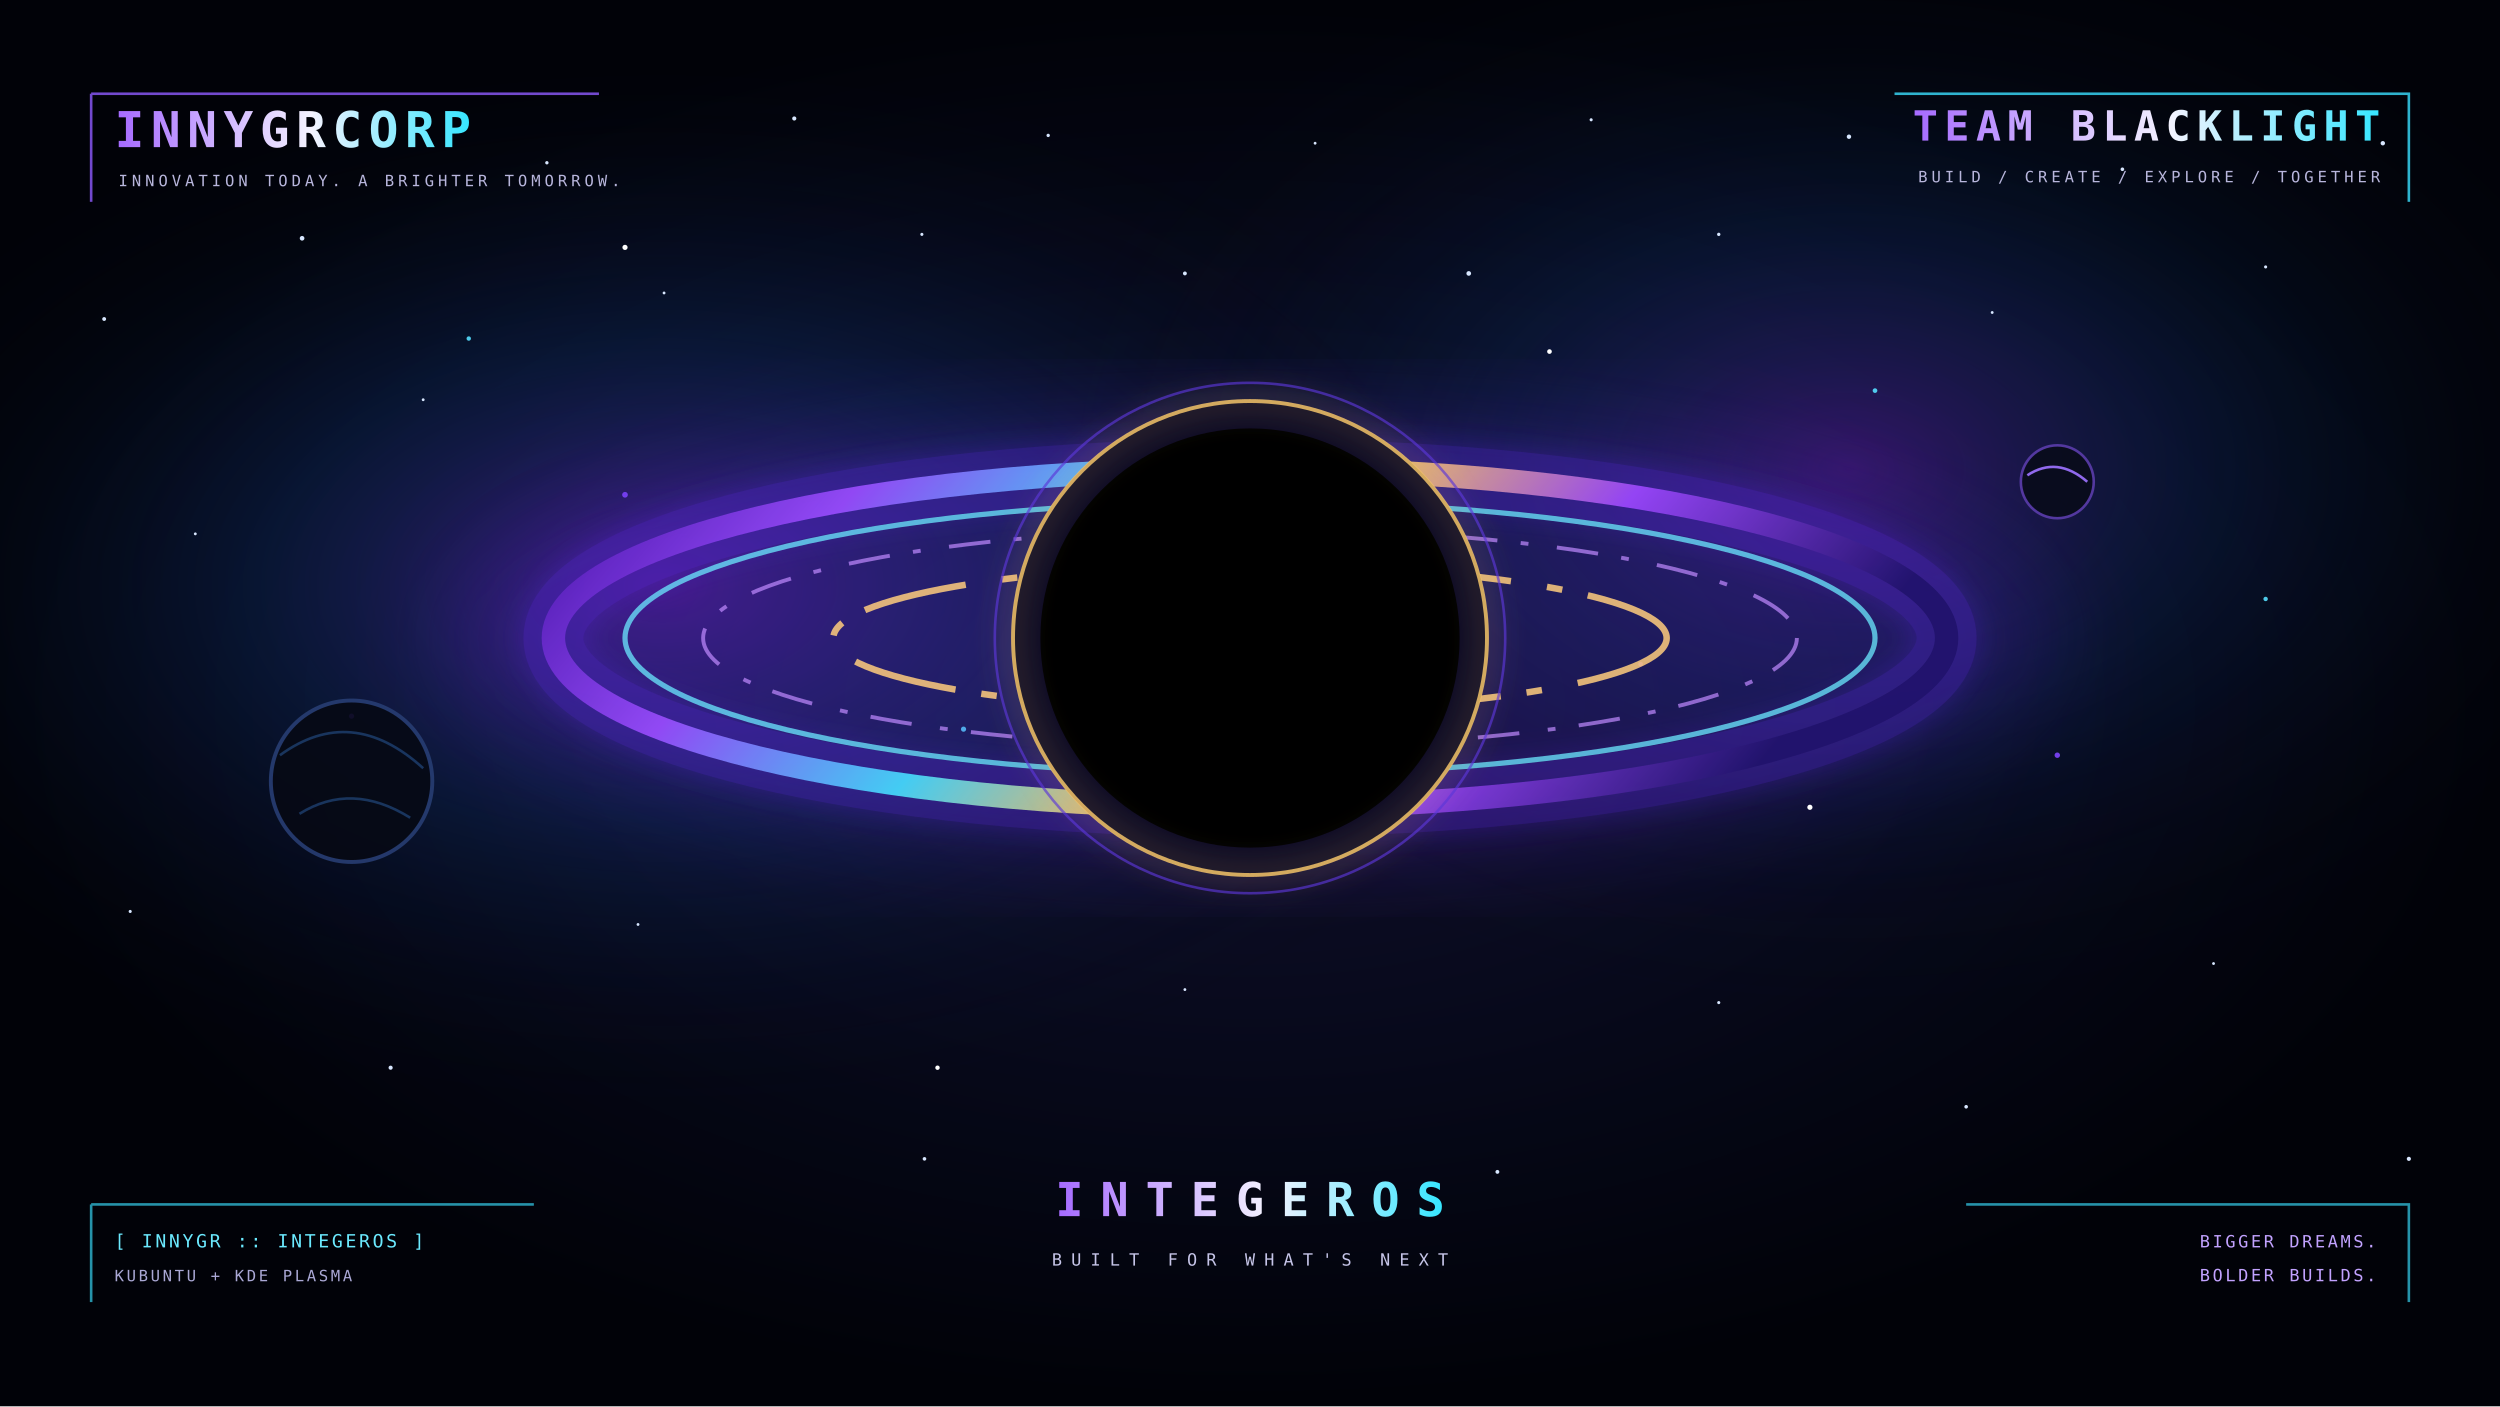
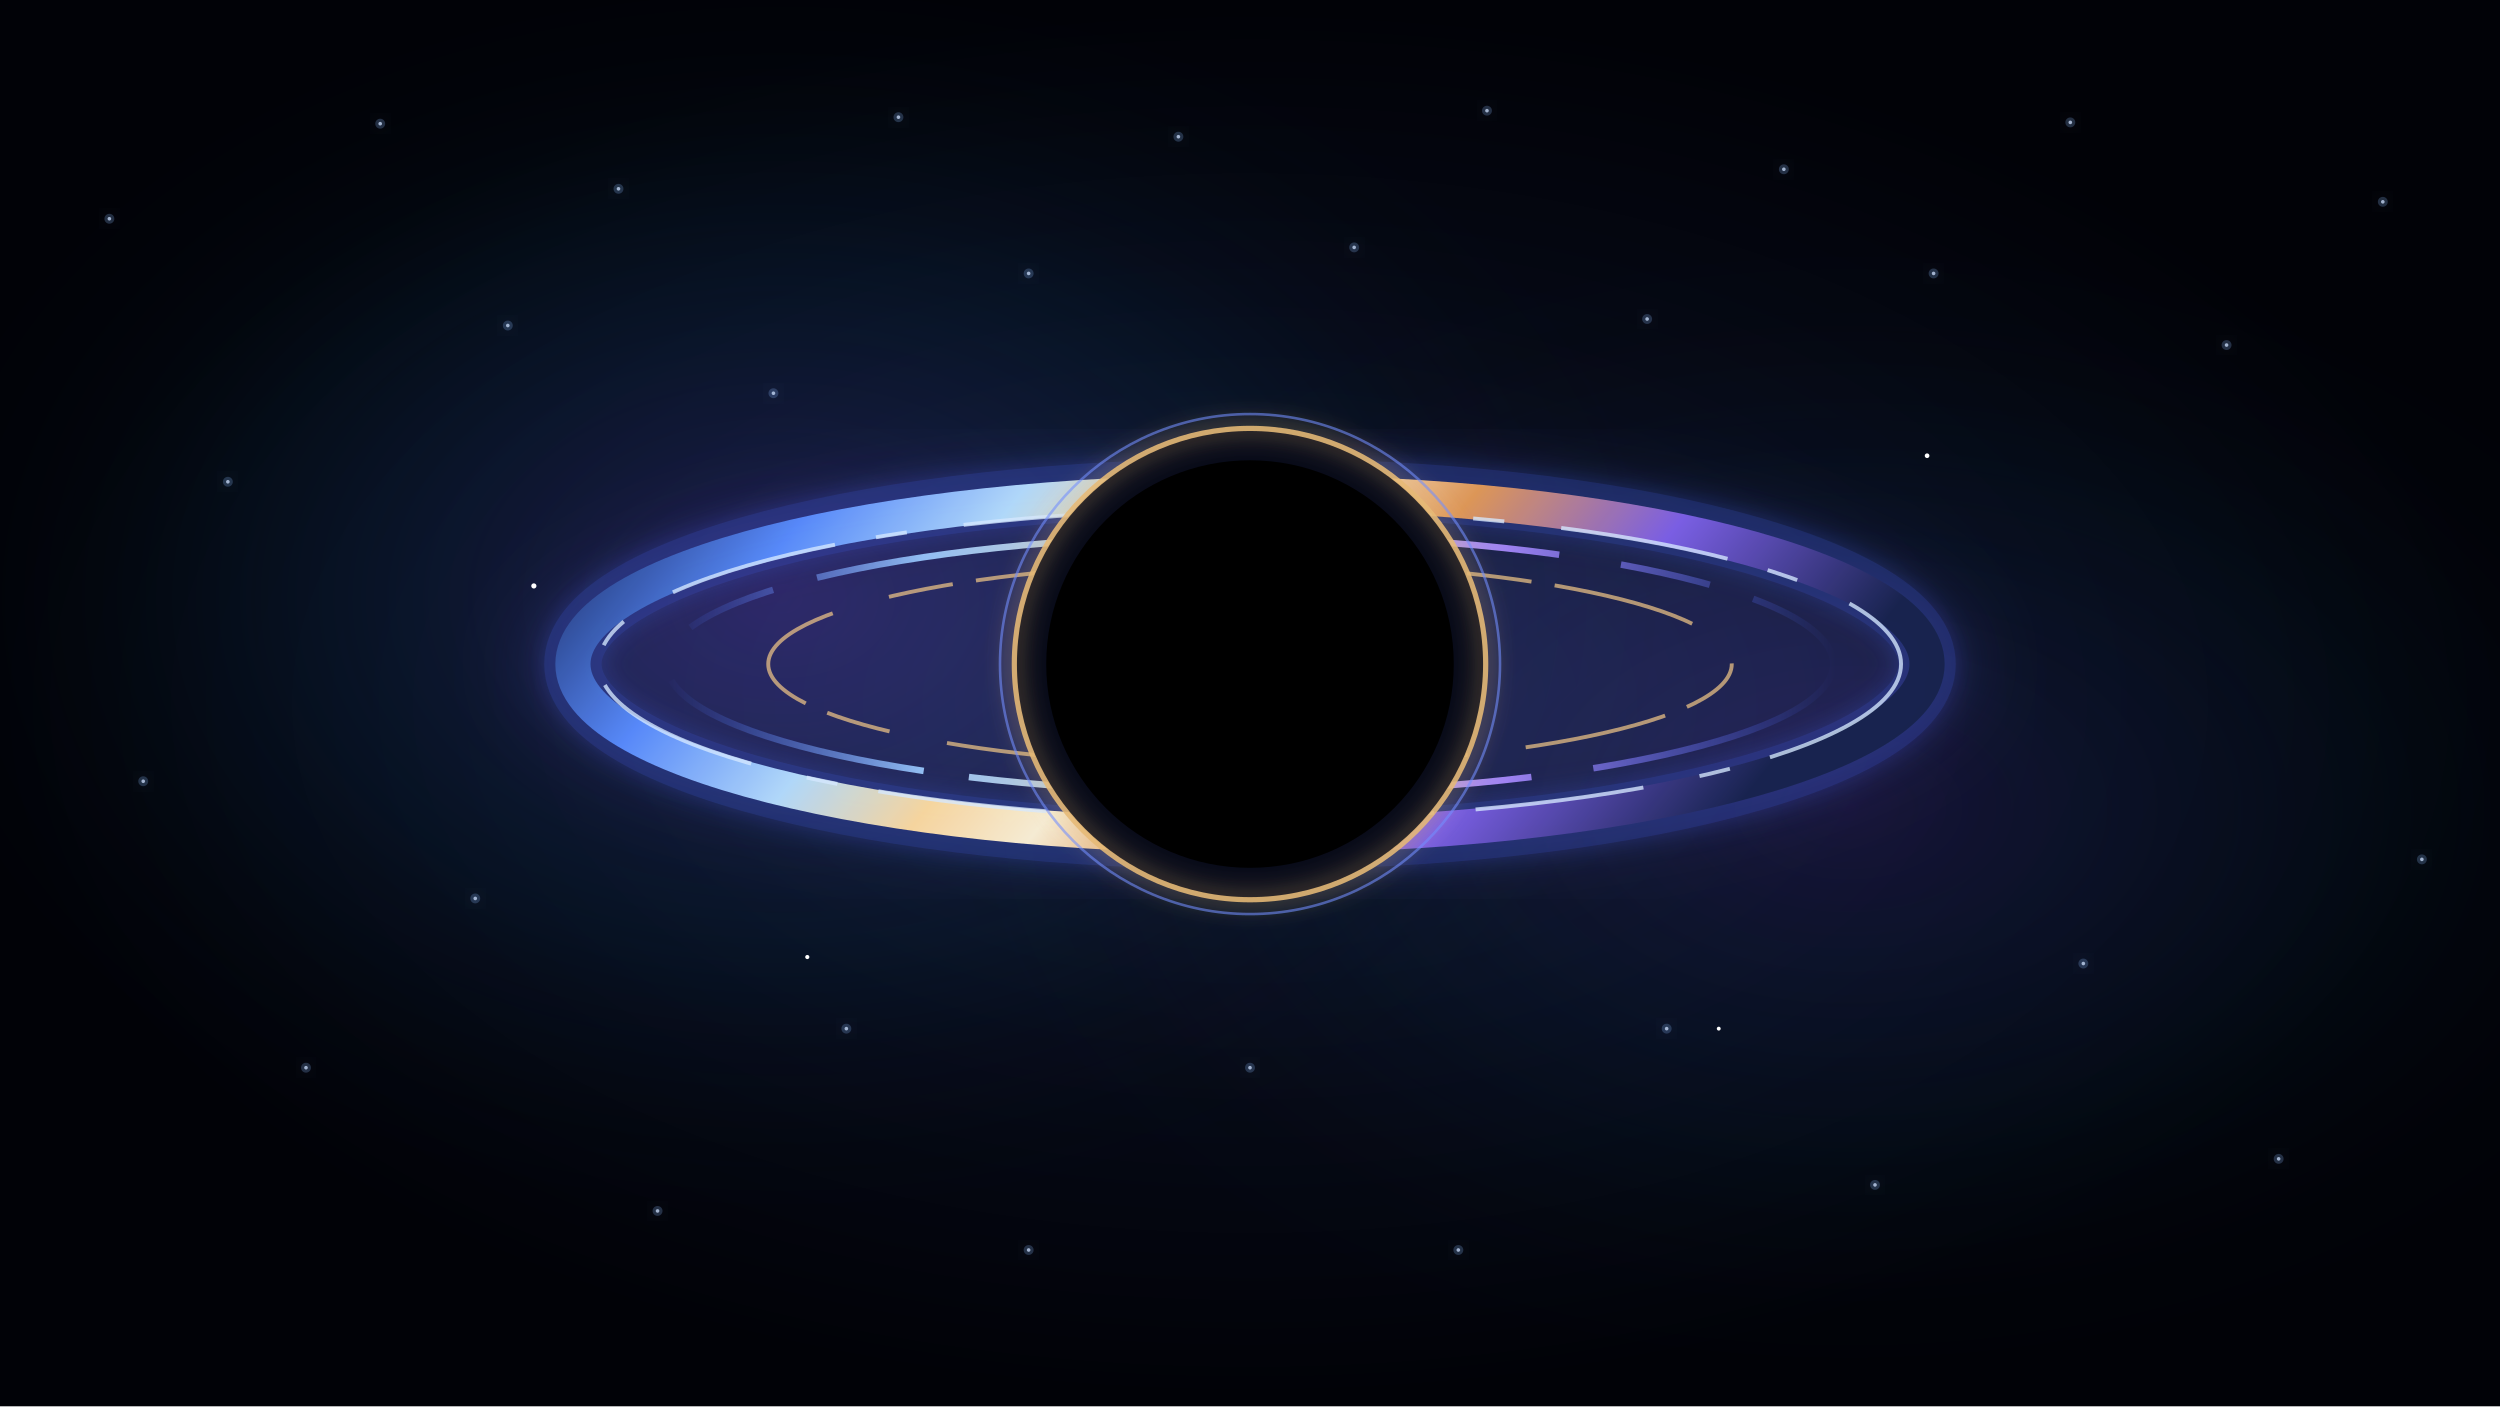
<svg xmlns="http://www.w3.org/2000/svg" width="1920" height="1080" viewBox="0 0 1920 1080">
  <defs>
-     <radialGradient id="space">
-       <stop offset="0" stop-color="#11102b" />
-       <stop offset=".5" stop-color="#07091b" />
-       <stop offset="1" stop-color="#010208" />
+     <radialGradient id="bg">
+       <stop offset="0" stop-color="#10142a" />
+       <stop offset=".52" stop-color="#060916" />
+       <stop offset="1" stop-color="#010207" />
    </radialGradient>
-     <radialGradient id="nebula">
-       <stop offset="0" stop-color="#6b25c9" stop-opacity=".55" />
-       <stop offset=".45" stop-color="#1a4eaa" stop-opacity=".22" />
-       <stop offset="1" stop-color="#02030b" stop-opacity="0" />
+     <radialGradient id="cloud">
+       <stop stop-color="#4b38a8" stop-opacity=".36" />
+       <stop offset=".55" stop-color="#175a91" stop-opacity=".12" />
+       <stop offset="1" stop-color="#000" stop-opacity="0" />
    </radialGradient>
-     <linearGradient id="disk" x1="0" y1="0" x2="1" y2=".2">
-       <stop offset="0" stop-color="#4612a8" />
-       <stop offset=".22" stop-color="#9b4dff" />
-       <stop offset=".42" stop-color="#45dfff" />
-       <stop offset=".58" stop-color="#f6c56b" />
-       <stop offset=".76" stop-color="#9e48ff" />
-       <stop offset="1" stop-color="#20126b" />
+     <linearGradient id="ring" x1="0" y1="0" x2="1" y2=".2">
+       <stop stop-color="#17285b" />
+       <stop offset=".18" stop-color="#598dff" />
+       <stop offset=".32" stop-color="#b7dfff" />
+       <stop offset=".43" stop-color="#ffdca0" />
+       <stop offset=".52" stop-color="#fff4d7" />
+       <stop offset=".64" stop-color="#e59b56" />
+       <stop offset=".8" stop-color="#7e61e9" />
+       <stop offset="1" stop-color="#17234d" />
    </linearGradient>
-     <linearGradient id="brand" x1="0" y1="0" x2="1" y2="0">
-       <stop offset="0" stop-color="#a66bff" />
-       <stop offset=".55" stop-color="#f4f3ff" />
-       <stop offset="1" stop-color="#37e6ff" />
+     <linearGradient id="thin" x1="0" y1="0" x2="1" y2="0">
+       <stop stop-color="#436aff" stop-opacity="0" />
+       <stop offset=".22" stop-color="#9bcaff" />
+       <stop offset=".48" stop-color="#fff0cb" />
+       <stop offset=".72" stop-color="#a98aff" />
+       <stop offset="1" stop-color="#436aff" stop-opacity="0" />
    </linearGradient>
-     <filter id="glow" x="-60%" y="-60%" width="220%" height="220%">
-       <feGaussianBlur stdDeviation="12" result="blur" />
+     <filter id="blur">
+       <feGaussianBlur stdDeviation="30" />
+     </filter>
+     <filter id="glow" x="-50%" y="-50%" width="200%" height="200%">
+       <feGaussianBlur stdDeviation="9" result="b" />
      <feMerge>
-         <feMergeNode in="blur" />
+         <feMergeNode in="b" />
        <feMergeNode in="SourceGraphic" />
      </feMerge>
    </filter>
-     <filter id="soft">
-       <feGaussianBlur stdDeviation="35" />
-     </filter>
-     <clipPath id="lowerDisk">
-       <rect x="0" y="520" width="1920" height="260" />
-     </clipPath>
    <g id="star">
-       <circle r="1.6" fill="#d7eaff" />
-       <circle r="4" fill="#70dfff" opacity=".25" filter="url(#glow)" />
+       <circle r="1.4" fill="#e4edff" />
+       <circle r="3.8" fill="#8ebcff" opacity=".3" filter="url(#glow)" />
    </g>
  </defs>
-   <rect width="1920" height="1080" fill="url(#space)" />
-   <ellipse cx="510" cy="450" rx="690" ry="410" fill="url(#nebula)" />
-   <ellipse cx="1420" cy="360" rx="650" ry="430" fill="url(#nebula)" opacity=".8" />
-   <g fill="#d8e7ff">
-     <circle cx="80" cy="245" r="1.5" />
-     <circle cx="150" cy="410" r="1.1" />
-     <circle cx="232" cy="183" r="1.8" />
-     <circle cx="325" cy="307" r="1.1" />
-     <circle cx="420" cy="125" r="1.3" />
-     <circle cx="510" cy="225" r="1.1" />
-     <circle cx="610" cy="91" r="1.6" />
-     <circle cx="708" cy="180" r="1.2" />
-     <circle cx="805" cy="104" r="1.3" />
-     <circle cx="910" cy="210" r="1.5" />
-     <circle cx="1010" cy="110" r="1.1" />
-     <circle cx="1128" cy="210" r="1.8" />
-     <circle cx="1222" cy="92" r="1.2" />
-     <circle cx="1320" cy="180" r="1.3" />
-     <circle cx="1420" cy="105" r="1.7" />
-     <circle cx="1530" cy="240" r="1.1" />
-     <circle cx="1630" cy="130" r="1.4" />
-     <circle cx="1740" cy="205" r="1.2" />
-     <circle cx="1830" cy="110" r="1.7" />
-     <circle cx="100" cy="700" r="1.2" />
-     <circle cx="300" cy="820" r="1.6" />
-     <circle cx="490" cy="710" r="1.1" />
-     <circle cx="710" cy="890" r="1.4" />
-     <circle cx="910" cy="760" r="1.1" />
-     <circle cx="1150" cy="900" r="1.5" />
-     <circle cx="1320" cy="770" r="1.2" />
-     <circle cx="1510" cy="850" r="1.4" />
-     <circle cx="1700" cy="740" r="1.1" />
-     <circle cx="1850" cy="890" r="1.6" />
+   <rect width="1920" height="1080" fill="url(#bg)" />
+   <ellipse cx="600" cy="460" rx="720" ry="500" fill="url(#cloud)" />
+   <ellipse cx="1420" cy="620" rx="720" ry="460" fill="url(#cloud)" opacity=".65" />
+   <g opacity=".8">
+     <use href="#star" x="84" y="168" />
+     <use href="#star" x="175" y="370" />
+     <use href="#star" x="292" y="95" />
+     <use href="#star" x="390" y="250" />
+     <use href="#star" x="475" y="145" />
+     <use href="#star" x="594" y="302" />
+     <use href="#star" x="690" y="90" />
+     <use href="#star" x="790" y="210" />
+     <use href="#star" x="905" y="105" />
+     <use href="#star" x="1040" y="190" />
+     <use href="#star" x="1142" y="85" />
+     <use href="#star" x="1265" y="245" />
+     <use href="#star" x="1370" y="130" />
+     <use href="#star" x="1485" y="210" />
+     <use href="#star" x="1590" y="94" />
+     <use href="#star" x="1710" y="265" />
+     <use href="#star" x="1830" y="155" />
+     <use href="#star" x="110" y="600" />
+     <use href="#star" x="235" y="820" />
+     <use href="#star" x="365" y="690" />
+     <use href="#star" x="505" y="930" />
+     <use href="#star" x="650" y="790" />
+     <use href="#star" x="790" y="960" />
+     <use href="#star" x="960" y="820" />
+     <use href="#star" x="1120" y="960" />
+     <use href="#star" x="1280" y="790" />
+     <use href="#star" x="1440" y="910" />
+     <use href="#star" x="1600" y="740" />
+     <use href="#star" x="1750" y="890" />
+     <use href="#star" x="1860" y="660" />
  </g>
-   <g fill="#7e45ff" opacity=".9">
-     <circle cx="270" cy="550" r="2" />
-     <circle cx="480" cy="380" r="2.2" />
-     <circle cx="1260" cy="510" r="1.8" />
-     <circle cx="1580" cy="580" r="2.1" />
-     <circle cx="1000" cy="320" r="1.7" />
-   </g>
-   <g fill="#55dfff" opacity=".9">
-     <circle cx="360" cy="260" r="1.7" />
-     <circle cx="740" cy="560" r="2" />
-     <circle cx="1440" cy="300" r="1.8" />
-     <circle cx="1740" cy="460" r="1.7" />
-   </g>
-   <g transform="translate(960 490)">
-     <ellipse rx="620" ry="178" fill="#5724d6" opacity=".2" filter="url(#soft)" />
-     <ellipse rx="535" ry="130" fill="none" stroke="#6829ff" stroke-width="46" opacity=".25" filter="url(#glow)" />
-     <ellipse rx="535" ry="130" fill="none" stroke="url(#disk)" stroke-width="18" opacity=".9" />
-     <ellipse rx="480" ry="105" fill="none" stroke="#6beaff" stroke-width="4" opacity=".75">
-       <animate attributeName="stroke-dasharray" values="60 24 120 40;120 40 60 24;60 24 120 40" dur="22s" repeatCount="indefinite" />
-       <animateTransform attributeName="transform" type="rotate" from="0" to="360" dur="70s" repeatCount="indefinite" />
+   <g transform="translate(960 510)">
+     <ellipse rx="555" ry="150" fill="#6c63e8" opacity=".18" filter="url(#blur)" />
+     <ellipse rx="520" ry="136" fill="none" stroke="#4868ff" stroke-width="44" opacity=".25" filter="url(#glow)" />
+     <ellipse rx="520" ry="132" fill="none" stroke="url(#ring)" stroke-width="27" opacity=".95" />
+     <ellipse rx="500" ry="119" fill="none" stroke="#d5e8ff" stroke-width="3" opacity=".78" stroke-dasharray="130 32 24 44">
+       <animate attributeName="stroke-dashoffset" values="0;-460" dur="30s" repeatCount="indefinite" />
    </ellipse>
-     <ellipse rx="420" ry="84" fill="none" stroke="#c18aff" stroke-width="3" opacity=".7" stroke-dasharray="32 18 6 22">
-       <animateTransform attributeName="transform" type="rotate" from="0" to="-360" dur="48s" repeatCount="indefinite" />
+     <ellipse rx="448" ry="99" fill="none" stroke="url(#thin)" stroke-width="5" opacity=".92" stroke-dasharray="210 48 70 35">
+       <animate attributeName="stroke-dashoffset" values="0;363" dur="22s" repeatCount="indefinite" />
    </ellipse>
-     <ellipse rx="320" ry="56" fill="none" stroke="#ffcc7d" stroke-width="5" opacity=".85" stroke-dasharray="80 28 12 20">
-       <animate attributeName="stroke-dashoffset" values="0;-240" dur="18s" repeatCount="indefinite" />
+     <ellipse rx="370" ry="78" fill="none" stroke="#f4c987" stroke-width="3" opacity=".7" stroke-dasharray="50 18 110 45">
+       <animate attributeName="stroke-dashoffset" values="0;-446" dur="17s" repeatCount="indefinite" />
    </ellipse>
-     <circle r="172" fill="#000" stroke="#0d0b24" stroke-width="22" />
-     <circle r="182" fill="none" stroke="#f6c56b" stroke-width="3" opacity=".85" filter="url(#glow)" />
-     <circle r="196" fill="none" stroke="#5b35d7" stroke-width="2" opacity=".65">
-       <animate attributeName="r" values="192;205;192" dur="7s" repeatCount="indefinite" />
-       <animate attributeName="opacity" values=".35;.8;.35" dur="7s" repeatCount="indefinite" />
+     <circle r="168" fill="#000" stroke="#080b19" stroke-width="23" />
+     <circle r="181" fill="none" stroke="#e6b976" stroke-width="4" opacity=".9" filter="url(#glow)" />
+     <circle r="192" fill="none" stroke="#728eff" stroke-width="2" opacity=".58">
+       <animate attributeName="r" values="187;198;187" dur="8s" repeatCount="indefinite" />
+       <animate attributeName="opacity" values=".3;.72;.3" dur="8s" repeatCount="indefinite" />
    </circle>
  </g>
-   <g clip-path="url(#lowerDisk)" transform="translate(960 490)">
-     <ellipse rx="535" ry="130" fill="none" stroke="url(#disk)" stroke-width="20" opacity=".8" />
-   </g>
-   <g opacity=".9">
-     <circle cx="270" cy="600" r="62" fill="#060914" stroke="#273d72" stroke-width="3" />
-     <path d="M215 580 Q270 540 325 590 M230 625 Q270 600 315 628" fill="none" stroke="#234d85" stroke-width="2" opacity=".7" />
-     <circle cx="1580" cy="370" r="28" fill="#080b1a" stroke="#5a3caa" stroke-width="2" />
-     <path d="M1557 365 Q1580 350 1603 370" fill="none" stroke="#9d72ff" stroke-width="2" />
-   </g>
-   <g font-family="monospace" letter-spacing="5">
-     <path d="M70 72 H460 M70 72 V155" fill="none" stroke="#8f5bff" stroke-width="2" opacity=".8" />
-     <text x="88" y="113" font-size="38" font-weight="bold" fill="url(#brand)">INNYGRCORP</text>
-     <text x="91" y="143" font-size="12" letter-spacing="3" fill="#b8b6dc">INNOVATION TODAY. A BRIGHTER TOMORROW.</text>
-     <path d="M1455 72 H1850 V155" fill="none" stroke="#39dfff" stroke-width="2" opacity=".8" />
-     <text x="1828" y="108" text-anchor="end" font-size="32" font-weight="bold" fill="url(#brand)">TEAM BLACKLIGHT</text>
-     <text x="1828" y="140" text-anchor="end" font-size="12" letter-spacing="3" fill="#b8b6dc">BUILD / CREATE / EXPLORE / TOGETHER</text>
-     <path d="M70 925 H410 M70 925 V1000 M1510 925 H1850 V1000" fill="none" stroke="#39dfff" stroke-width="2" opacity=".65" />
-     <text x="88" y="958" font-size="14" letter-spacing="2" fill="#6beaff">[ INNYGR :: INTEGEROS ]</text>
-     <text x="88" y="984" font-size="12" letter-spacing="2" fill="#aaa8d5">KUBUNTU + KDE PLASMA</text>
-     <text x="1825" y="958" text-anchor="end" font-size="13" letter-spacing="2" fill="#c2a2ff">BIGGER DREAMS.</text>
-     <text x="1825" y="984" text-anchor="end" font-size="13" letter-spacing="2" fill="#c2a2ff">BOLDER BUILDS.</text>
-     <text x="960" y="934" text-anchor="middle" font-size="36" font-weight="bold" letter-spacing="13" fill="url(#brand)">INTEGEROS</text>
-     <text x="960" y="972" text-anchor="middle" font-size="13" letter-spacing="7" fill="#c6c5e8">BUILT FOR WHAT'S NEXT</text>
-   </g>
  <g fill="#fff">
-     <circle cx="480" cy="190" r="2">
-       <animate attributeName="opacity" values=".25;1;.25" dur="3.4s" repeatCount="indefinite" />
+     <circle cx="410" cy="450" r="2">
+       <animate attributeName="opacity" values=".2;.9;.2" dur="4.7s" repeatCount="indefinite" />
    </circle>
-     <circle cx="1390" cy="620" r="2">
-       <animate attributeName="opacity" values="1;.2;1" dur="4.1s" repeatCount="indefinite" />
+     <circle cx="1480" cy="350" r="1.8">
+       <animate attributeName="opacity" values=".9;.25;.9" dur="3.8s" repeatCount="indefinite" />
    </circle>
-     <circle cx="720" cy="820" r="1.7">
-       <animate attributeName="opacity" values=".2;1;.2" dur="2.7s" repeatCount="indefinite" />
+     <circle cx="1320" cy="790" r="1.5">
+       <animate attributeName="opacity" values=".25;1;.25" dur="5.1s" repeatCount="indefinite" />
    </circle>
-     <circle cx="1190" cy="270" r="1.8">
-       <animate attributeName="opacity" values="1;.2;1" dur="3.8s" repeatCount="indefinite" />
+     <circle cx="620" cy="735" r="1.6">
+       <animate attributeName="opacity" values="1;.3;1" dur="4.2s" repeatCount="indefinite" />
    </circle>
  </g>
</svg>
